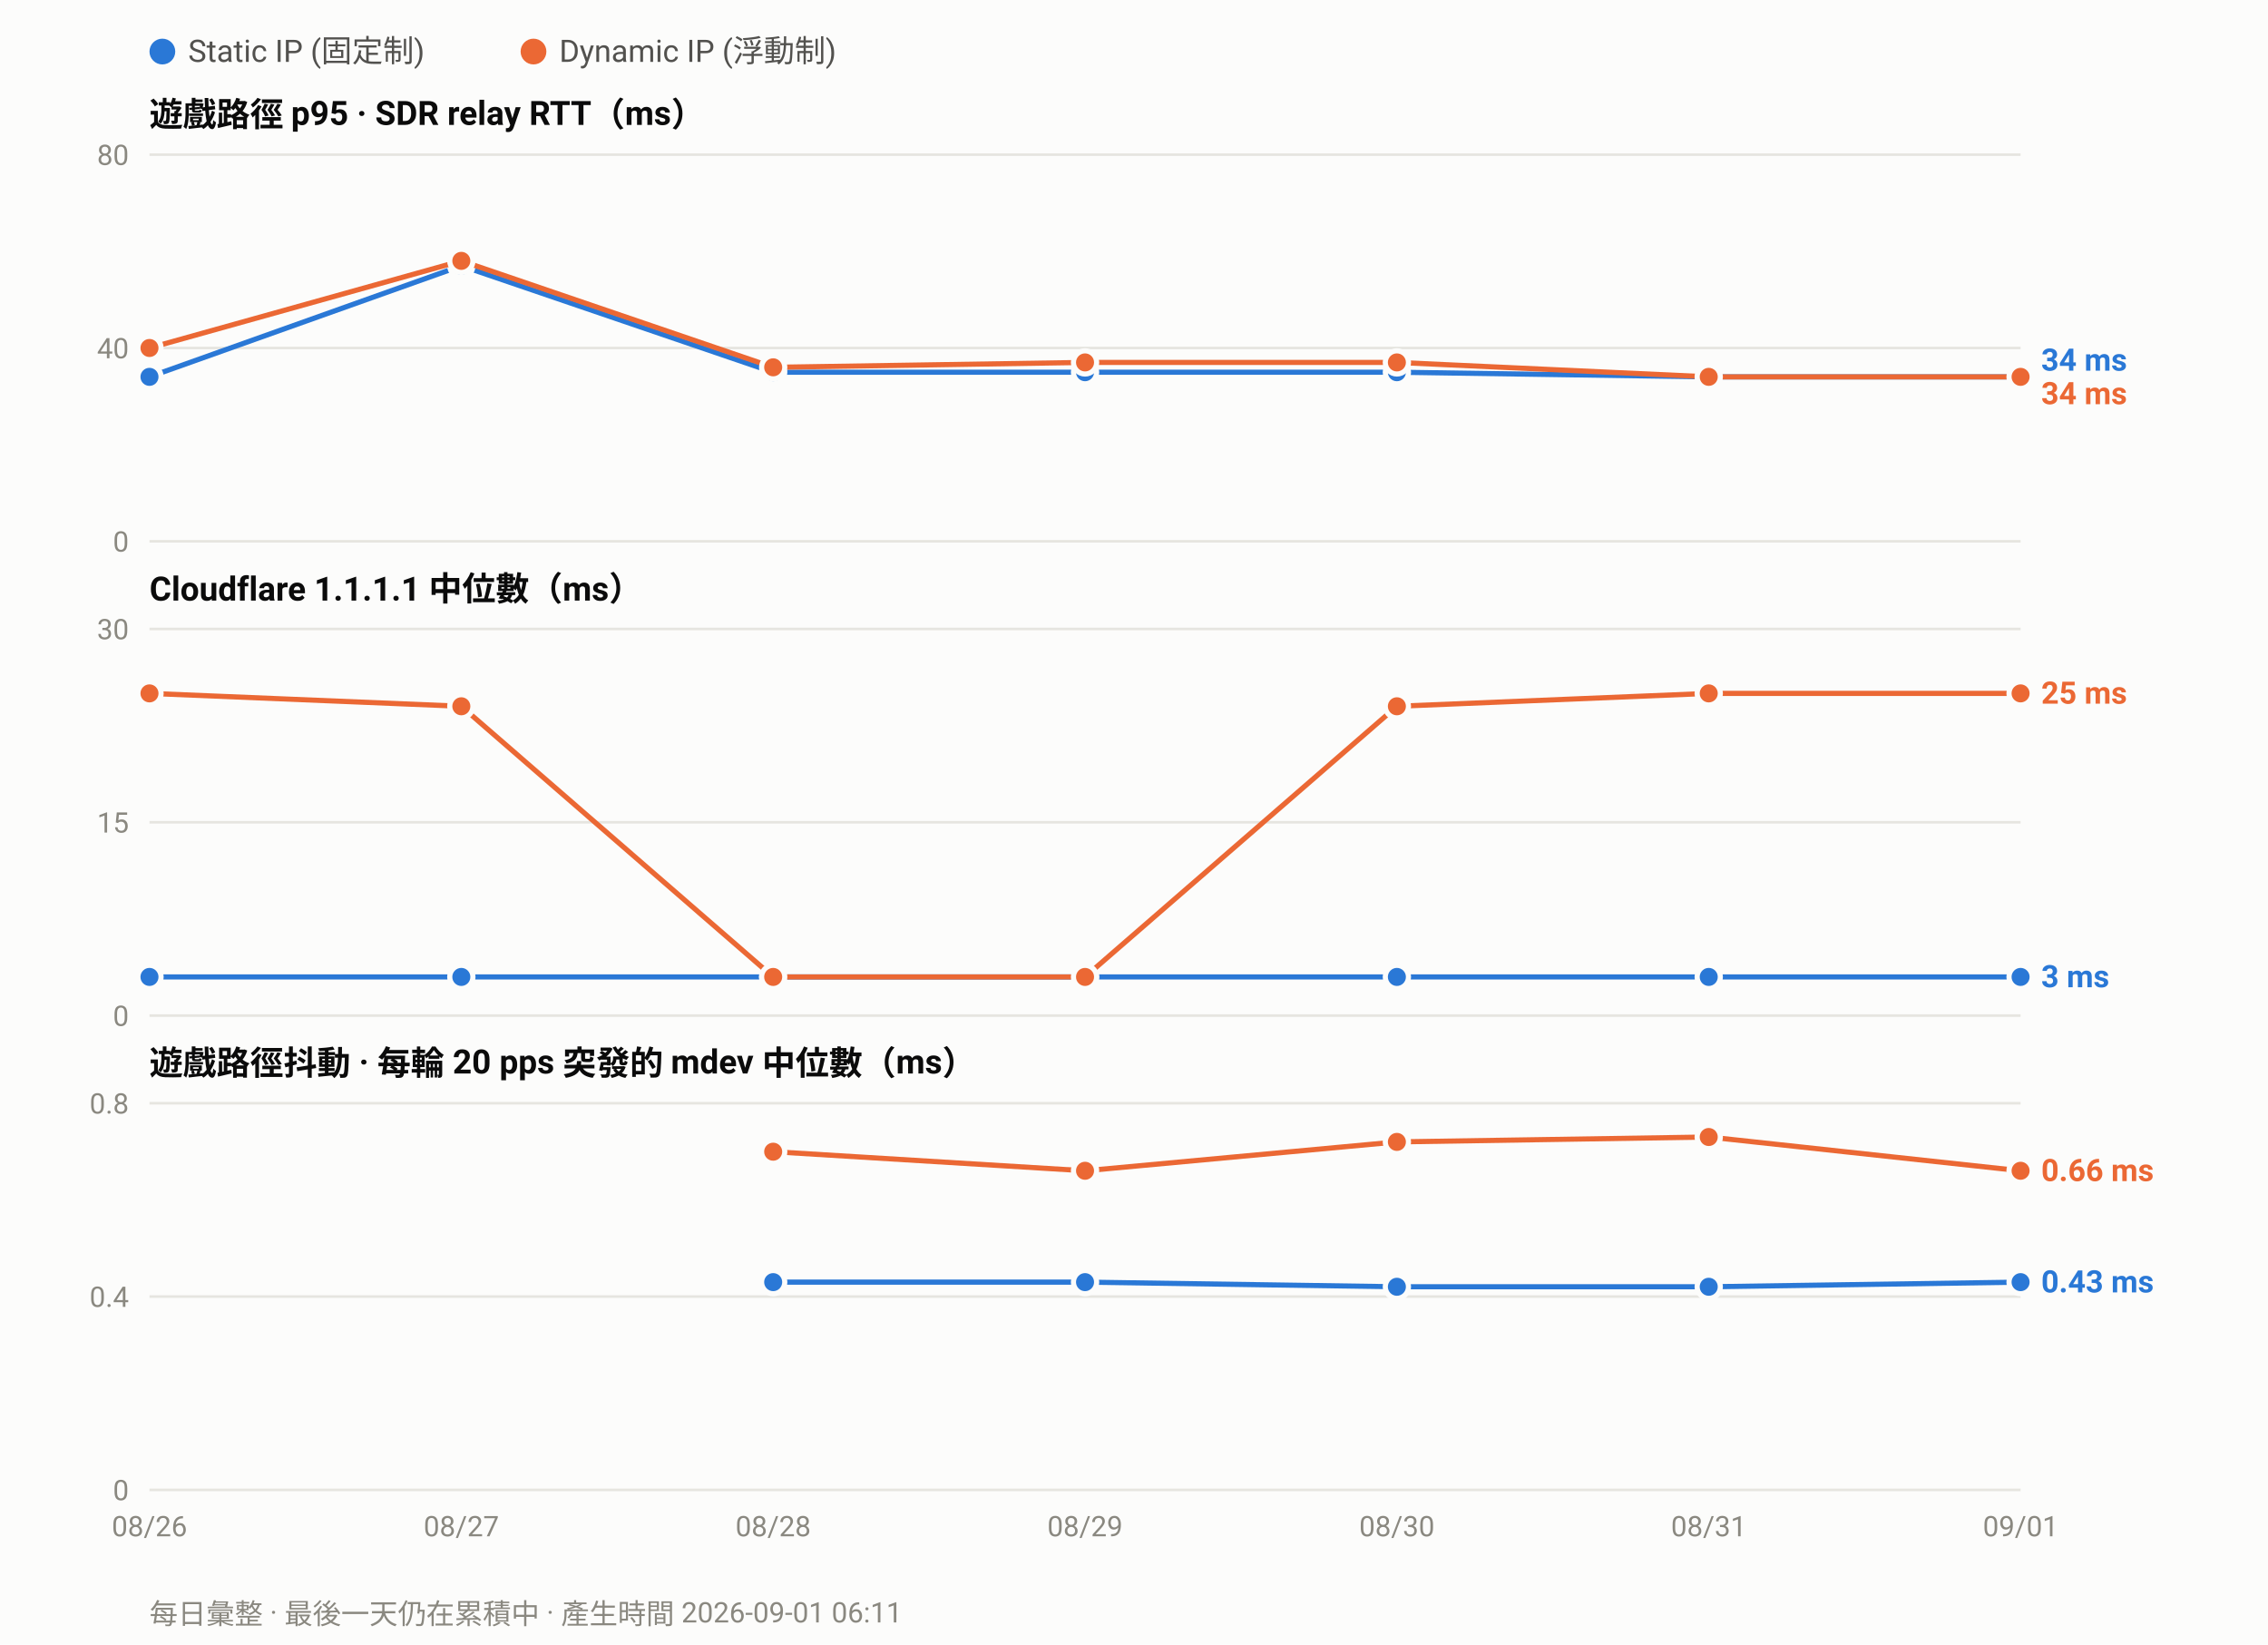
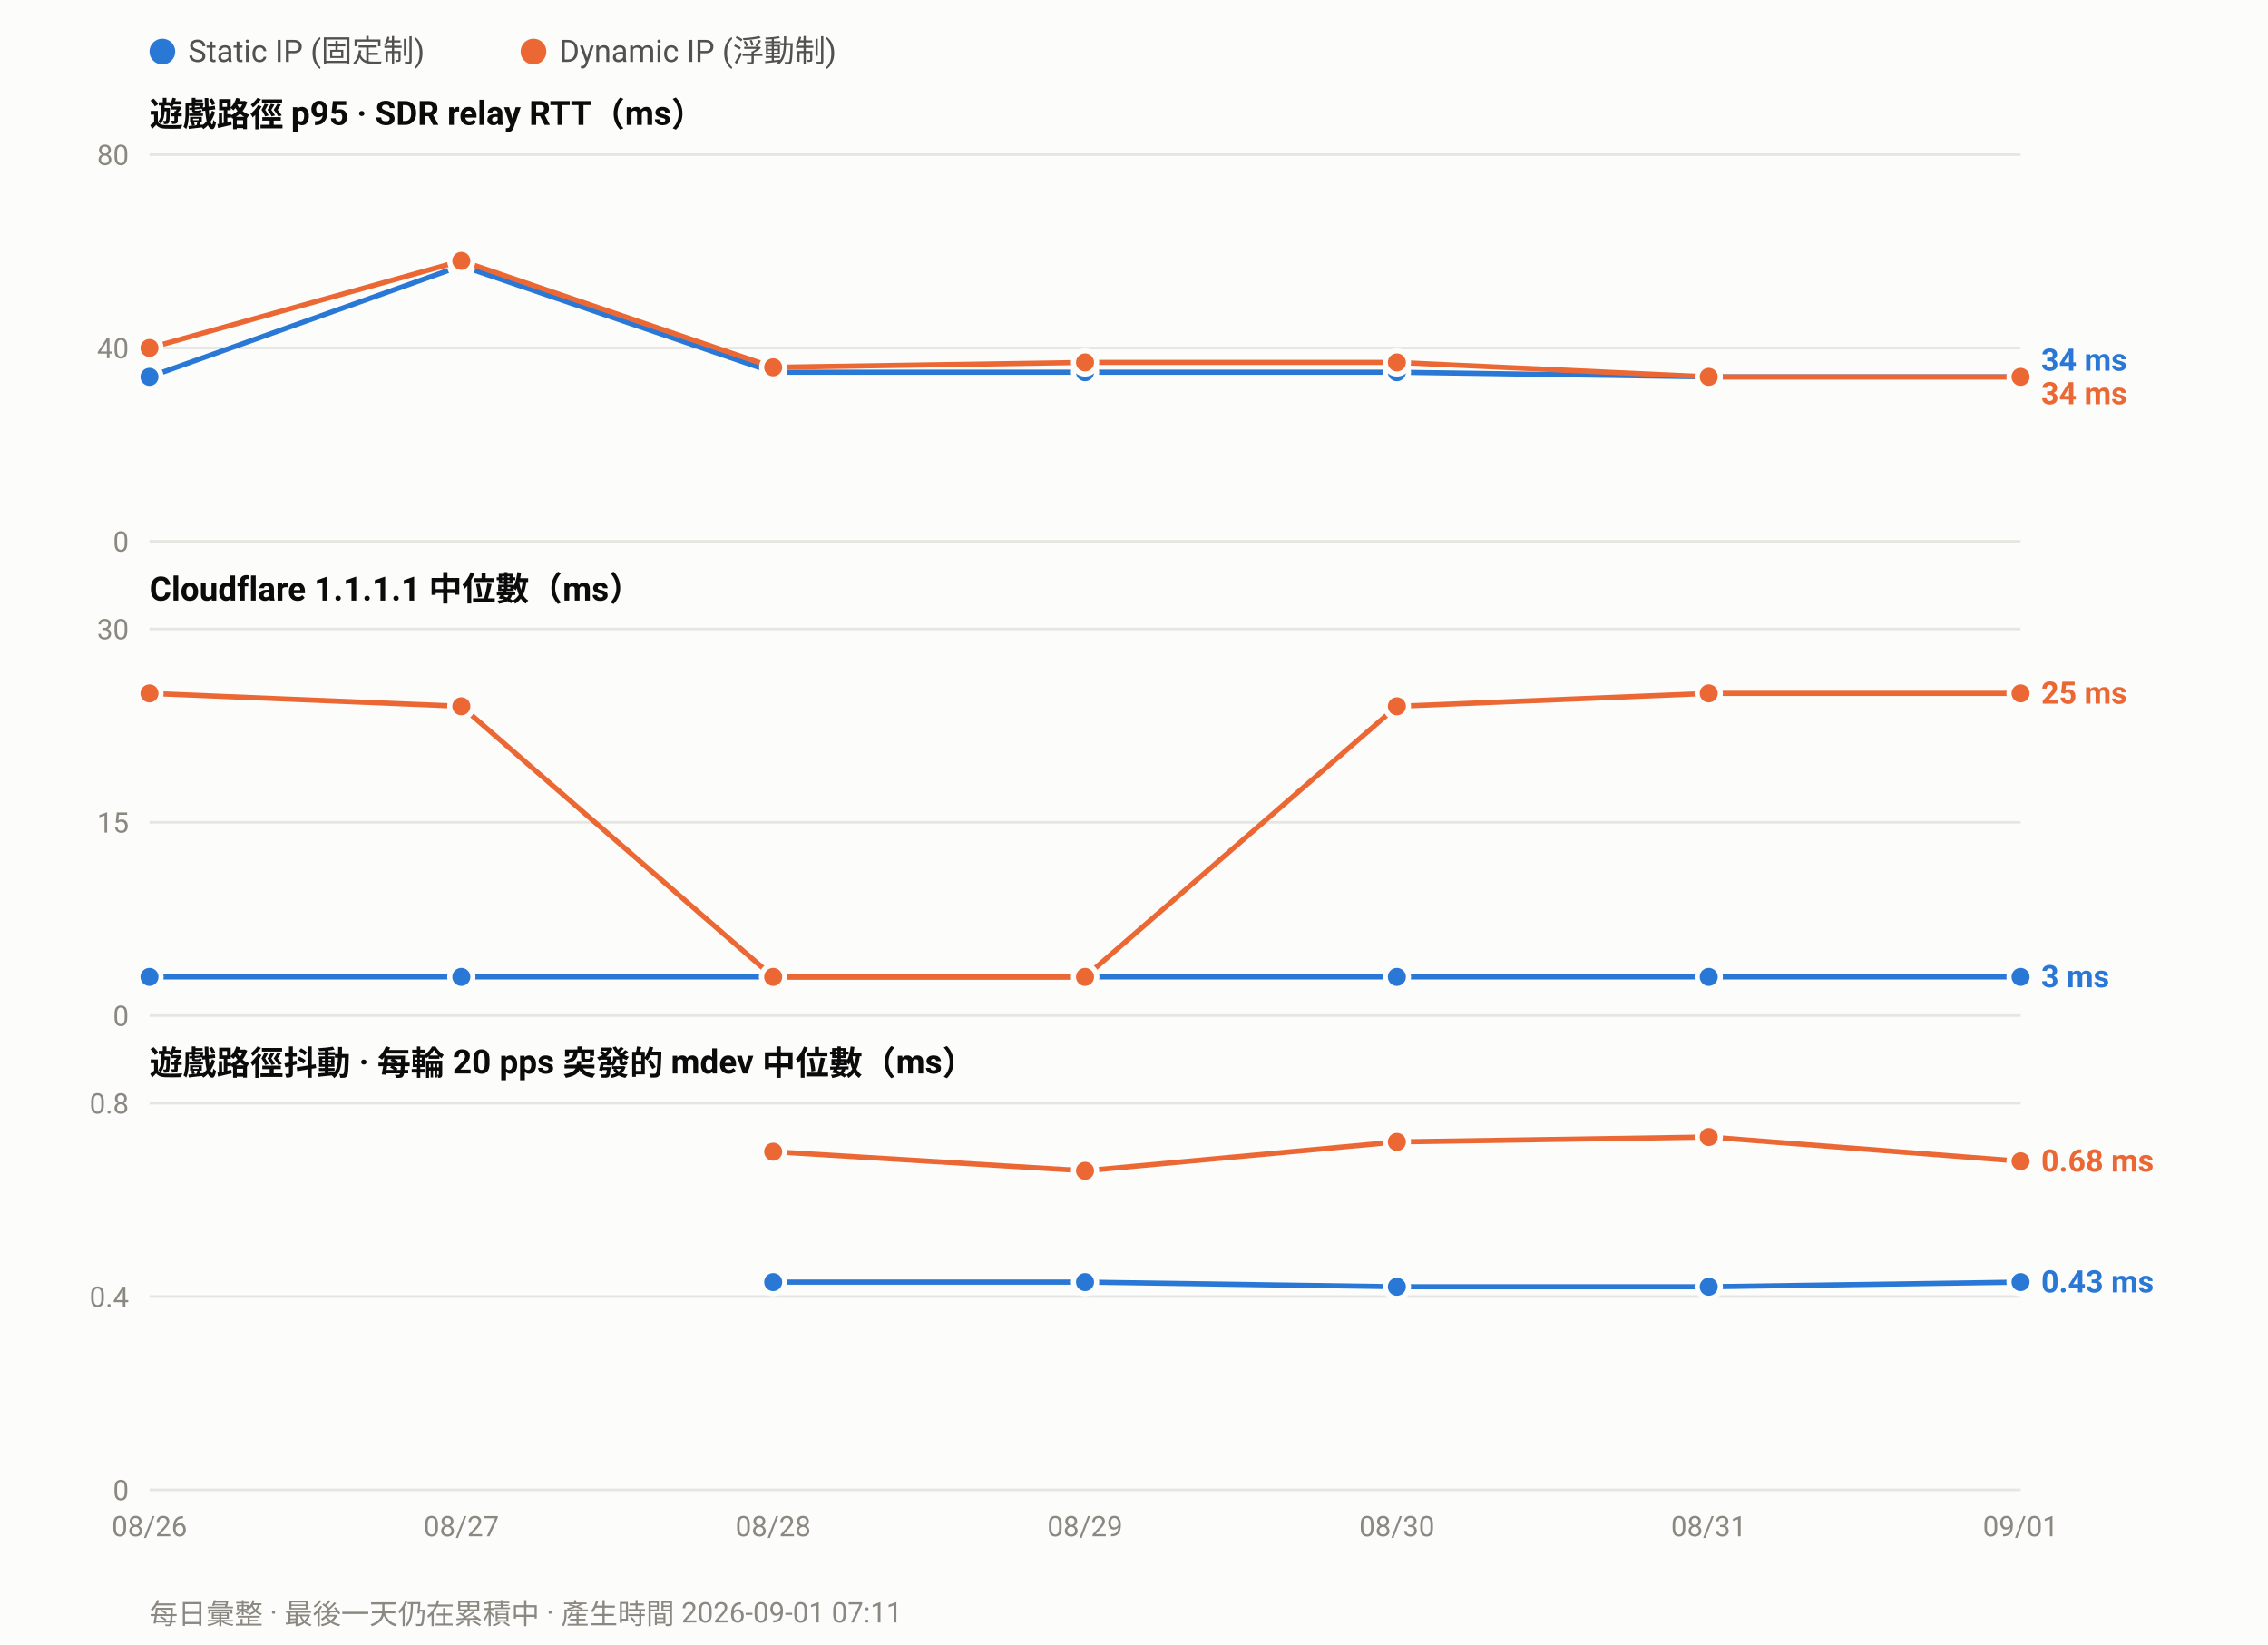
<svg xmlns="http://www.w3.org/2000/svg" width="880" height="638" viewBox="0 0 880 638" font-family="ui-sans-serif,-apple-system,Segoe UI,Roboto,Helvetica,Arial,sans-serif">
  <rect width="880" height="638" fill="#fcfcfb" />
  <circle cx="63.0" cy="20" r="5" fill="#2a78d6" />
  <text x="73.0" y="24" font-size="12" fill="#52514e">Static IP (固定制)</text>
  <circle cx="207.0" cy="20" r="5" fill="#eb6834" />
  <text x="217.0" y="24" font-size="12" fill="#52514e">Dynamic IP (浮動制)</text>
  <text x="58" y="49.0" font-size="13" font-weight="600" fill="#0b0b0b">遊戲路徑 p95 · SDR relay RTT（ms）</text>
  <line x1="58" y1="210.0" x2="784.0" y2="210.0" stroke="#e6e5e0" stroke-width="1" />
  <text x="50" y="214.0" font-size="11" text-anchor="end" fill="#8a8880">0</text>
  <line x1="58" y1="135.0" x2="784.0" y2="135.0" stroke="#e6e5e0" stroke-width="1" />
  <text x="50" y="139.0" font-size="11" text-anchor="end" fill="#8a8880">40</text>
  <line x1="58" y1="60.0" x2="784.0" y2="60.0" stroke="#e6e5e0" stroke-width="1" />
  <text x="50" y="64.0" font-size="11" text-anchor="end" fill="#8a8880">80</text>
  <polyline fill="none" stroke="#2a78d6" stroke-width="2" stroke-linejoin="round" points="58.0,146.2 179.0,103.1 300.0,144.4 421.0,144.4 542.0,144.4 663.0,146.2 784.0,146.2" />
  <circle cx="58.0" cy="146.2" r="4.5" fill="#2a78d6" stroke="#fcfcfb" stroke-width="2" />
  <circle cx="179.0" cy="103.1" r="4.5" fill="#2a78d6" stroke="#fcfcfb" stroke-width="2" />
  <circle cx="300.0" cy="144.4" r="4.5" fill="#2a78d6" stroke="#fcfcfb" stroke-width="2" />
  <circle cx="421.0" cy="144.4" r="4.5" fill="#2a78d6" stroke="#fcfcfb" stroke-width="2" />
  <circle cx="542.0" cy="144.4" r="4.5" fill="#2a78d6" stroke="#fcfcfb" stroke-width="2" />
  <circle cx="663.0" cy="146.2" r="4.5" fill="#2a78d6" stroke="#fcfcfb" stroke-width="2" />
  <circle cx="784.0" cy="146.2" r="4.5" fill="#2a78d6" stroke="#fcfcfb" stroke-width="2" />
  <polyline fill="none" stroke="#eb6834" stroke-width="2" stroke-linejoin="round" points="58.0,135.0 179.0,101.2 300.0,142.5 421.0,140.6 542.0,140.6 663.0,146.2 784.0,146.2" />
  <circle cx="58.0" cy="135.0" r="4.5" fill="#eb6834" stroke="#fcfcfb" stroke-width="2" />
  <circle cx="179.0" cy="101.2" r="4.5" fill="#eb6834" stroke="#fcfcfb" stroke-width="2" />
  <circle cx="300.0" cy="142.5" r="4.5" fill="#eb6834" stroke="#fcfcfb" stroke-width="2" />
  <circle cx="421.0" cy="140.6" r="4.5" fill="#eb6834" stroke="#fcfcfb" stroke-width="2" />
  <circle cx="542.0" cy="140.6" r="4.5" fill="#eb6834" stroke="#fcfcfb" stroke-width="2" />
  <circle cx="663.0" cy="146.2" r="4.5" fill="#eb6834" stroke="#fcfcfb" stroke-width="2" />
  <circle cx="784.0" cy="146.2" r="4.5" fill="#eb6834" stroke="#fcfcfb" stroke-width="2" />
  <text x="792.0" y="143.8" font-size="12" font-weight="600" fill="#2a78d6">34 ms</text>
  <text x="792.0" y="156.8" font-size="12" font-weight="600" fill="#eb6834">34 ms</text>
  <text x="58" y="233.0" font-size="13" font-weight="600" fill="#0b0b0b">Cloudflare 1.1.1.1 中位數（ms）</text>
  <line x1="58" y1="394.0" x2="784.0" y2="394.0" stroke="#e6e5e0" stroke-width="1" />
  <text x="50" y="398.0" font-size="11" text-anchor="end" fill="#8a8880">0</text>
  <line x1="58" y1="319.0" x2="784.0" y2="319.0" stroke="#e6e5e0" stroke-width="1" />
  <text x="50" y="323.0" font-size="11" text-anchor="end" fill="#8a8880">15</text>
  <line x1="58" y1="244.0" x2="784.0" y2="244.0" stroke="#e6e5e0" stroke-width="1" />
  <text x="50" y="248.0" font-size="11" text-anchor="end" fill="#8a8880">30</text>
  <polyline fill="none" stroke="#2a78d6" stroke-width="2" stroke-linejoin="round" points="58.0,379.0 179.0,379.0 300.0,379.0 421.0,379.0 542.0,379.0 663.0,379.0 784.0,379.0" />
  <circle cx="58.0" cy="379.0" r="4.5" fill="#2a78d6" stroke="#fcfcfb" stroke-width="2" />
  <circle cx="179.0" cy="379.0" r="4.5" fill="#2a78d6" stroke="#fcfcfb" stroke-width="2" />
  <circle cx="300.0" cy="379.0" r="4.5" fill="#2a78d6" stroke="#fcfcfb" stroke-width="2" />
  <circle cx="421.0" cy="379.0" r="4.5" fill="#2a78d6" stroke="#fcfcfb" stroke-width="2" />
  <circle cx="542.0" cy="379.0" r="4.5" fill="#2a78d6" stroke="#fcfcfb" stroke-width="2" />
  <circle cx="663.0" cy="379.0" r="4.5" fill="#2a78d6" stroke="#fcfcfb" stroke-width="2" />
  <circle cx="784.0" cy="379.0" r="4.5" fill="#2a78d6" stroke="#fcfcfb" stroke-width="2" />
  <polyline fill="none" stroke="#eb6834" stroke-width="2" stroke-linejoin="round" points="58.0,269.0 179.0,274.0 300.0,379.0 421.0,379.0 542.0,274.0 663.0,269.0 784.0,269.0" />
  <circle cx="58.0" cy="269.0" r="4.5" fill="#eb6834" stroke="#fcfcfb" stroke-width="2" />
  <circle cx="179.0" cy="274.0" r="4.5" fill="#eb6834" stroke="#fcfcfb" stroke-width="2" />
  <circle cx="300.0" cy="379.0" r="4.5" fill="#eb6834" stroke="#fcfcfb" stroke-width="2" />
  <circle cx="421.0" cy="379.0" r="4.5" fill="#eb6834" stroke="#fcfcfb" stroke-width="2" />
  <circle cx="542.0" cy="274.0" r="4.5" fill="#eb6834" stroke="#fcfcfb" stroke-width="2" />
  <circle cx="663.0" cy="269.0" r="4.5" fill="#eb6834" stroke="#fcfcfb" stroke-width="2" />
  <circle cx="784.0" cy="269.0" r="4.5" fill="#eb6834" stroke="#fcfcfb" stroke-width="2" />
  <text x="792.0" y="273.0" font-size="12" font-weight="600" fill="#eb6834">25 ms</text>
  <text x="792.0" y="383.0" font-size="12" font-weight="600" fill="#2a78d6">3 ms</text>
  <text x="58" y="417.0" font-size="13" font-weight="600" fill="#0b0b0b">遊戲路徑抖動 · 每輪 20 pps 突發的 mdev 中位數（ms）</text>
  <line x1="58" y1="578.0" x2="784.0" y2="578.0" stroke="#e6e5e0" stroke-width="1" />
  <text x="50" y="582.0" font-size="11" text-anchor="end" fill="#8a8880">0</text>
  <line x1="58" y1="503.0" x2="784.0" y2="503.0" stroke="#e6e5e0" stroke-width="1" />
  <text x="50" y="507.0" font-size="11" text-anchor="end" fill="#8a8880">0.4</text>
  <line x1="58" y1="428.0" x2="784.0" y2="428.0" stroke="#e6e5e0" stroke-width="1" />
  <text x="50" y="432.0" font-size="11" text-anchor="end" fill="#8a8880">0.8</text>
  <polyline fill="none" stroke="#2a78d6" stroke-width="2" stroke-linejoin="round" points="300.0,497.4 421.0,497.4 542.0,499.2 663.0,499.2 784.0,497.4" />
  <circle cx="300.0" cy="497.4" r="4.5" fill="#2a78d6" stroke="#fcfcfb" stroke-width="2" />
  <circle cx="421.0" cy="497.4" r="4.5" fill="#2a78d6" stroke="#fcfcfb" stroke-width="2" />
  <circle cx="542.0" cy="499.2" r="4.5" fill="#2a78d6" stroke="#fcfcfb" stroke-width="2" />
  <circle cx="663.0" cy="499.2" r="4.5" fill="#2a78d6" stroke="#fcfcfb" stroke-width="2" />
  <circle cx="784.0" cy="497.4" r="4.5" fill="#2a78d6" stroke="#fcfcfb" stroke-width="2" />
-   <polyline fill="none" stroke="#eb6834" stroke-width="2" stroke-linejoin="round" points="300.0,446.8 421.0,454.2 542.0,443.0 663.0,441.1 784.0,454.2" />
+   <polyline fill="none" stroke="#eb6834" stroke-width="2" stroke-linejoin="round" points="300.0,446.8 421.0,454.2 542.0,443.0 663.0,441.1 784.0,450.5" />
  <circle cx="300.0" cy="446.8" r="4.5" fill="#eb6834" stroke="#fcfcfb" stroke-width="2" />
  <circle cx="421.0" cy="454.2" r="4.5" fill="#eb6834" stroke="#fcfcfb" stroke-width="2" />
  <circle cx="542.0" cy="443.0" r="4.5" fill="#eb6834" stroke="#fcfcfb" stroke-width="2" />
  <circle cx="663.0" cy="441.1" r="4.5" fill="#eb6834" stroke="#fcfcfb" stroke-width="2" />
-   <circle cx="784.0" cy="454.2" r="4.5" fill="#eb6834" stroke="#fcfcfb" stroke-width="2" />
-   <text x="792.0" y="458.2" font-size="12" font-weight="600" fill="#eb6834">0.66 ms</text>
+   <circle cx="784.0" cy="450.5" r="4.5" fill="#eb6834" stroke="#fcfcfb" stroke-width="2" />
+   <text x="792.0" y="454.5" font-size="12" font-weight="600" fill="#eb6834">0.68 ms</text>
  <text x="792.0" y="501.4" font-size="12" font-weight="600" fill="#2a78d6">0.43 ms</text>
  <text x="58.0" y="596.0" font-size="11" text-anchor="middle" fill="#8a8880">08/26</text>
  <text x="179.0" y="596.0" font-size="11" text-anchor="middle" fill="#8a8880">08/27</text>
  <text x="300.0" y="596.0" font-size="11" text-anchor="middle" fill="#8a8880">08/28</text>
  <text x="421.0" y="596.0" font-size="11" text-anchor="middle" fill="#8a8880">08/29</text>
  <text x="542.0" y="596.0" font-size="11" text-anchor="middle" fill="#8a8880">08/30</text>
  <text x="663.0" y="596.0" font-size="11" text-anchor="middle" fill="#8a8880">08/31</text>
  <text x="784.0" y="596.0" font-size="11" text-anchor="middle" fill="#8a8880">09/01</text>
-   <text x="58" y="630" font-size="11" fill="#8a8880">每日彙整 · 最後一天仍在累積中 · 產生時間 2026-09-01 06:11</text>
+   <text x="58" y="630" font-size="11" fill="#8a8880">每日彙整 · 最後一天仍在累積中 · 產生時間 2026-09-01 07:11</text>
</svg>
